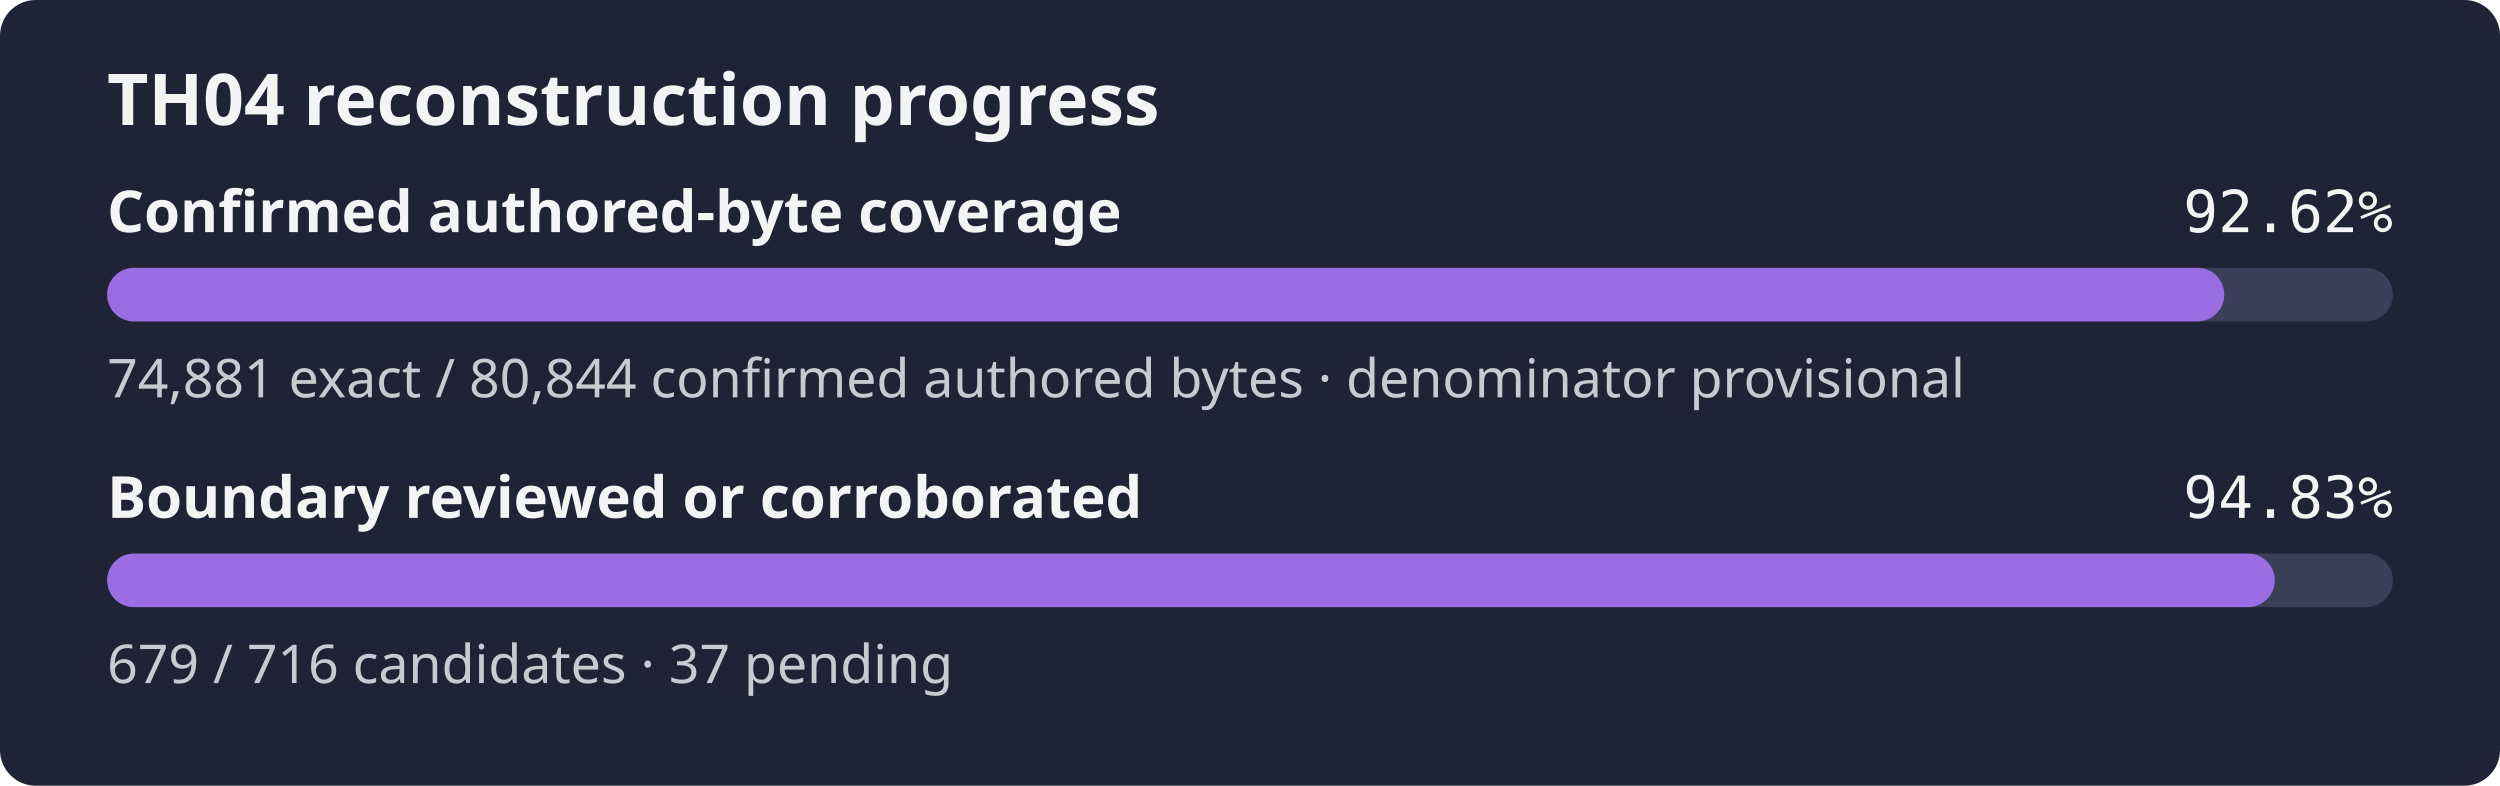
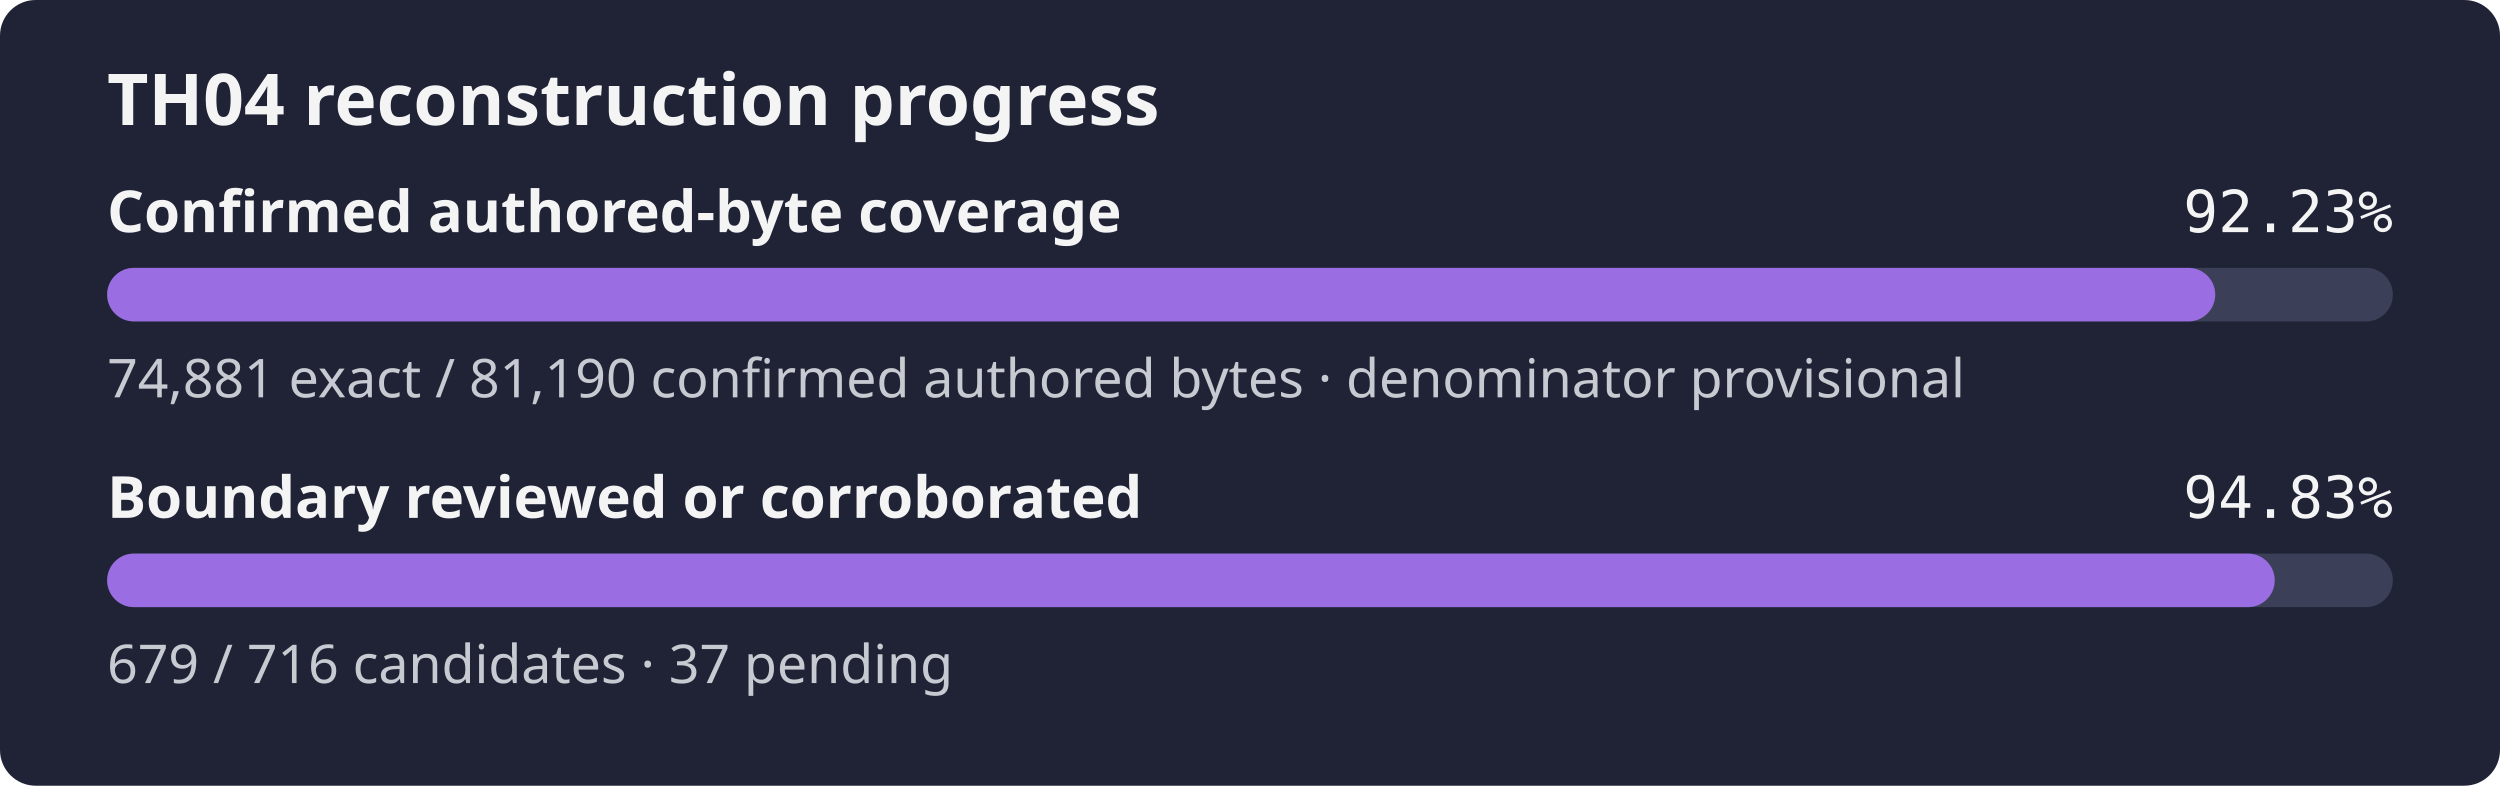
- <svg xmlns="http://www.w3.org/2000/svg" width="560" height="176" role="img" aria-label="TH04 reconstruction progress: 92.62% of the confirmed authored-byte set is exact, boundary reviewed or corroborated 94.83%">
+ <svg xmlns="http://www.w3.org/2000/svg" width="560" height="176" role="img" aria-label="TH04 reconstruction progress: 92.23% of the confirmed authored-byte set is exact, boundary reviewed or corroborated 94.83%">
  <rect width="560" height="176" rx="8" fill="#1f2335" />
  <text x="24" y="28" fill="#f4f4f5" font-family="sans-serif" font-size="16" font-weight="600">TH04 reconstruction progress</text>
  <text x="24" y="52" fill="#f4f4f5" font-family="sans-serif" font-size="13" font-weight="600">Confirmed authored-byte coverage</text>
-   <text x="536" y="52" fill="#f4f4f5" text-anchor="end" font-family="monospace" font-size="13">92.62%</text>
+   <text x="536" y="52" fill="#f4f4f5" text-anchor="end" font-family="monospace" font-size="13">92.23%</text>
  <rect x="24" y="60" width="512" height="12" rx="6" fill="#3b4058" />
-   <rect x="24" y="60" width="474.24" height="12" rx="6" fill="#9b6de3" />
-   <text x="24" y="89" fill="#c8cad2" font-family="sans-serif" font-size="12">74,881 exact / 80,844 confirmed authored bytes · denominator provisional</text>
+   <rect x="24" y="60" width="472.21" height="12" rx="6" fill="#9b6de3" />
+   <text x="24" y="89" fill="#c8cad2" font-family="sans-serif" font-size="12">74,881 exact / 81,190 confirmed authored bytes · denominator provisional</text>
  <text x="24" y="116" fill="#f4f4f5" font-family="sans-serif" font-size="13" font-weight="600">Boundary reviewed or corroborated</text>
  <text x="536" y="116" fill="#f4f4f5" text-anchor="end" font-family="monospace" font-size="13">94.83%</text>
  <rect x="24" y="124" width="512" height="12" rx="6" fill="#3b4058" />
  <rect x="24" y="124" width="485.54" height="12" rx="6" fill="#9b6de3" />
  <text x="24" y="153" fill="#c8cad2" font-family="sans-serif" font-size="12">679 / 716 candidates · 37 pending</text>
</svg>
